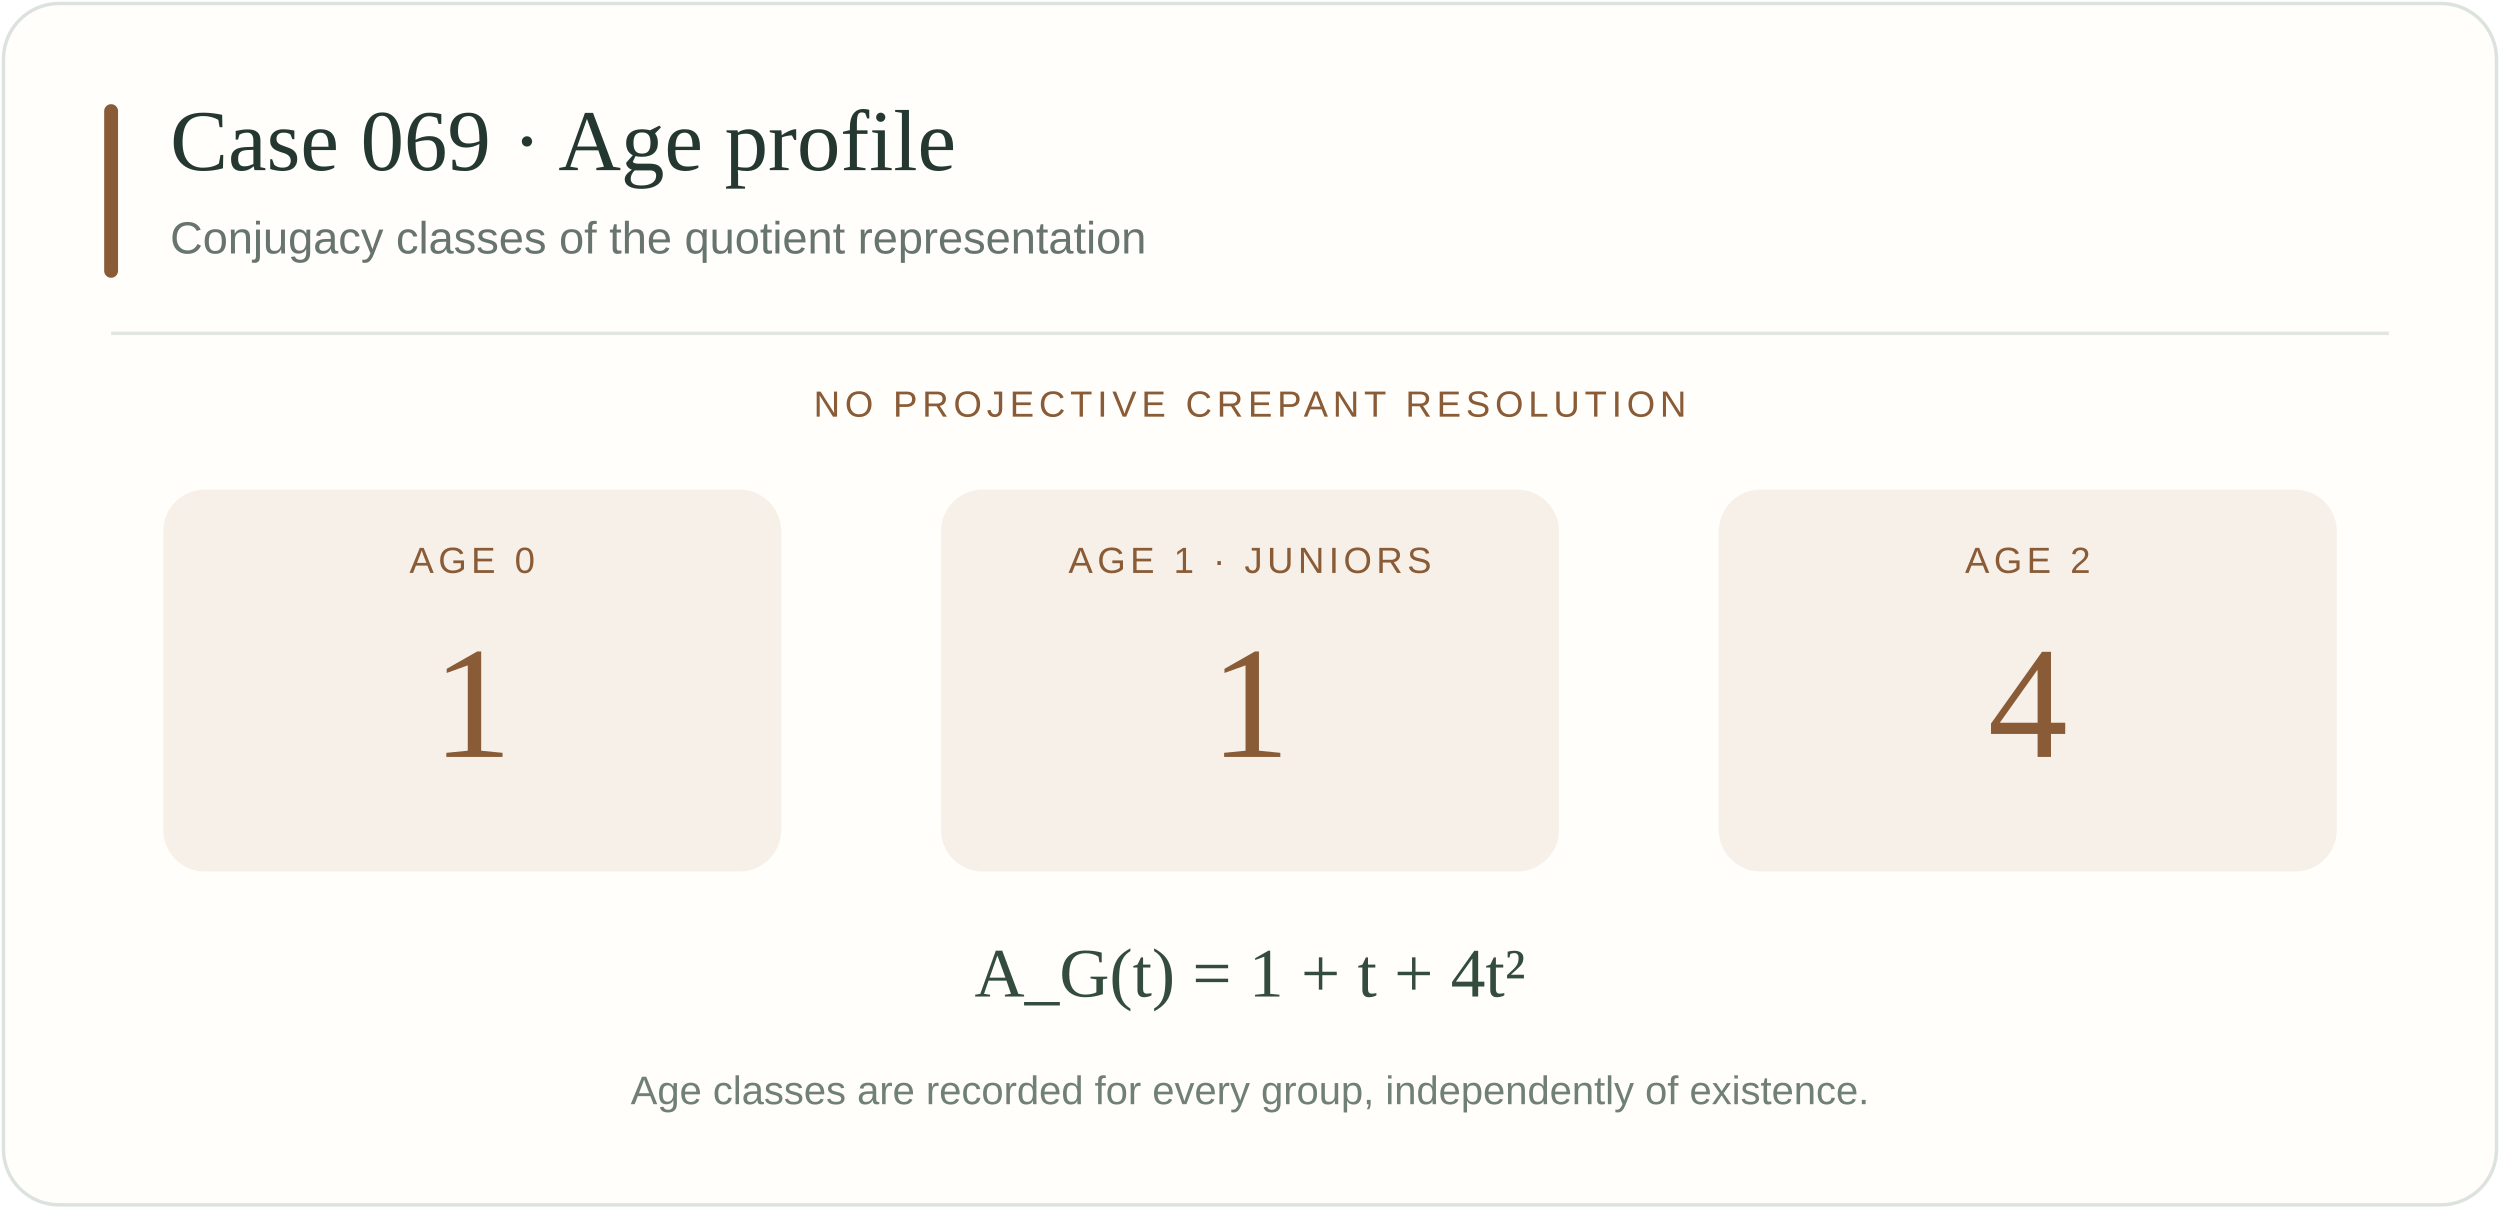
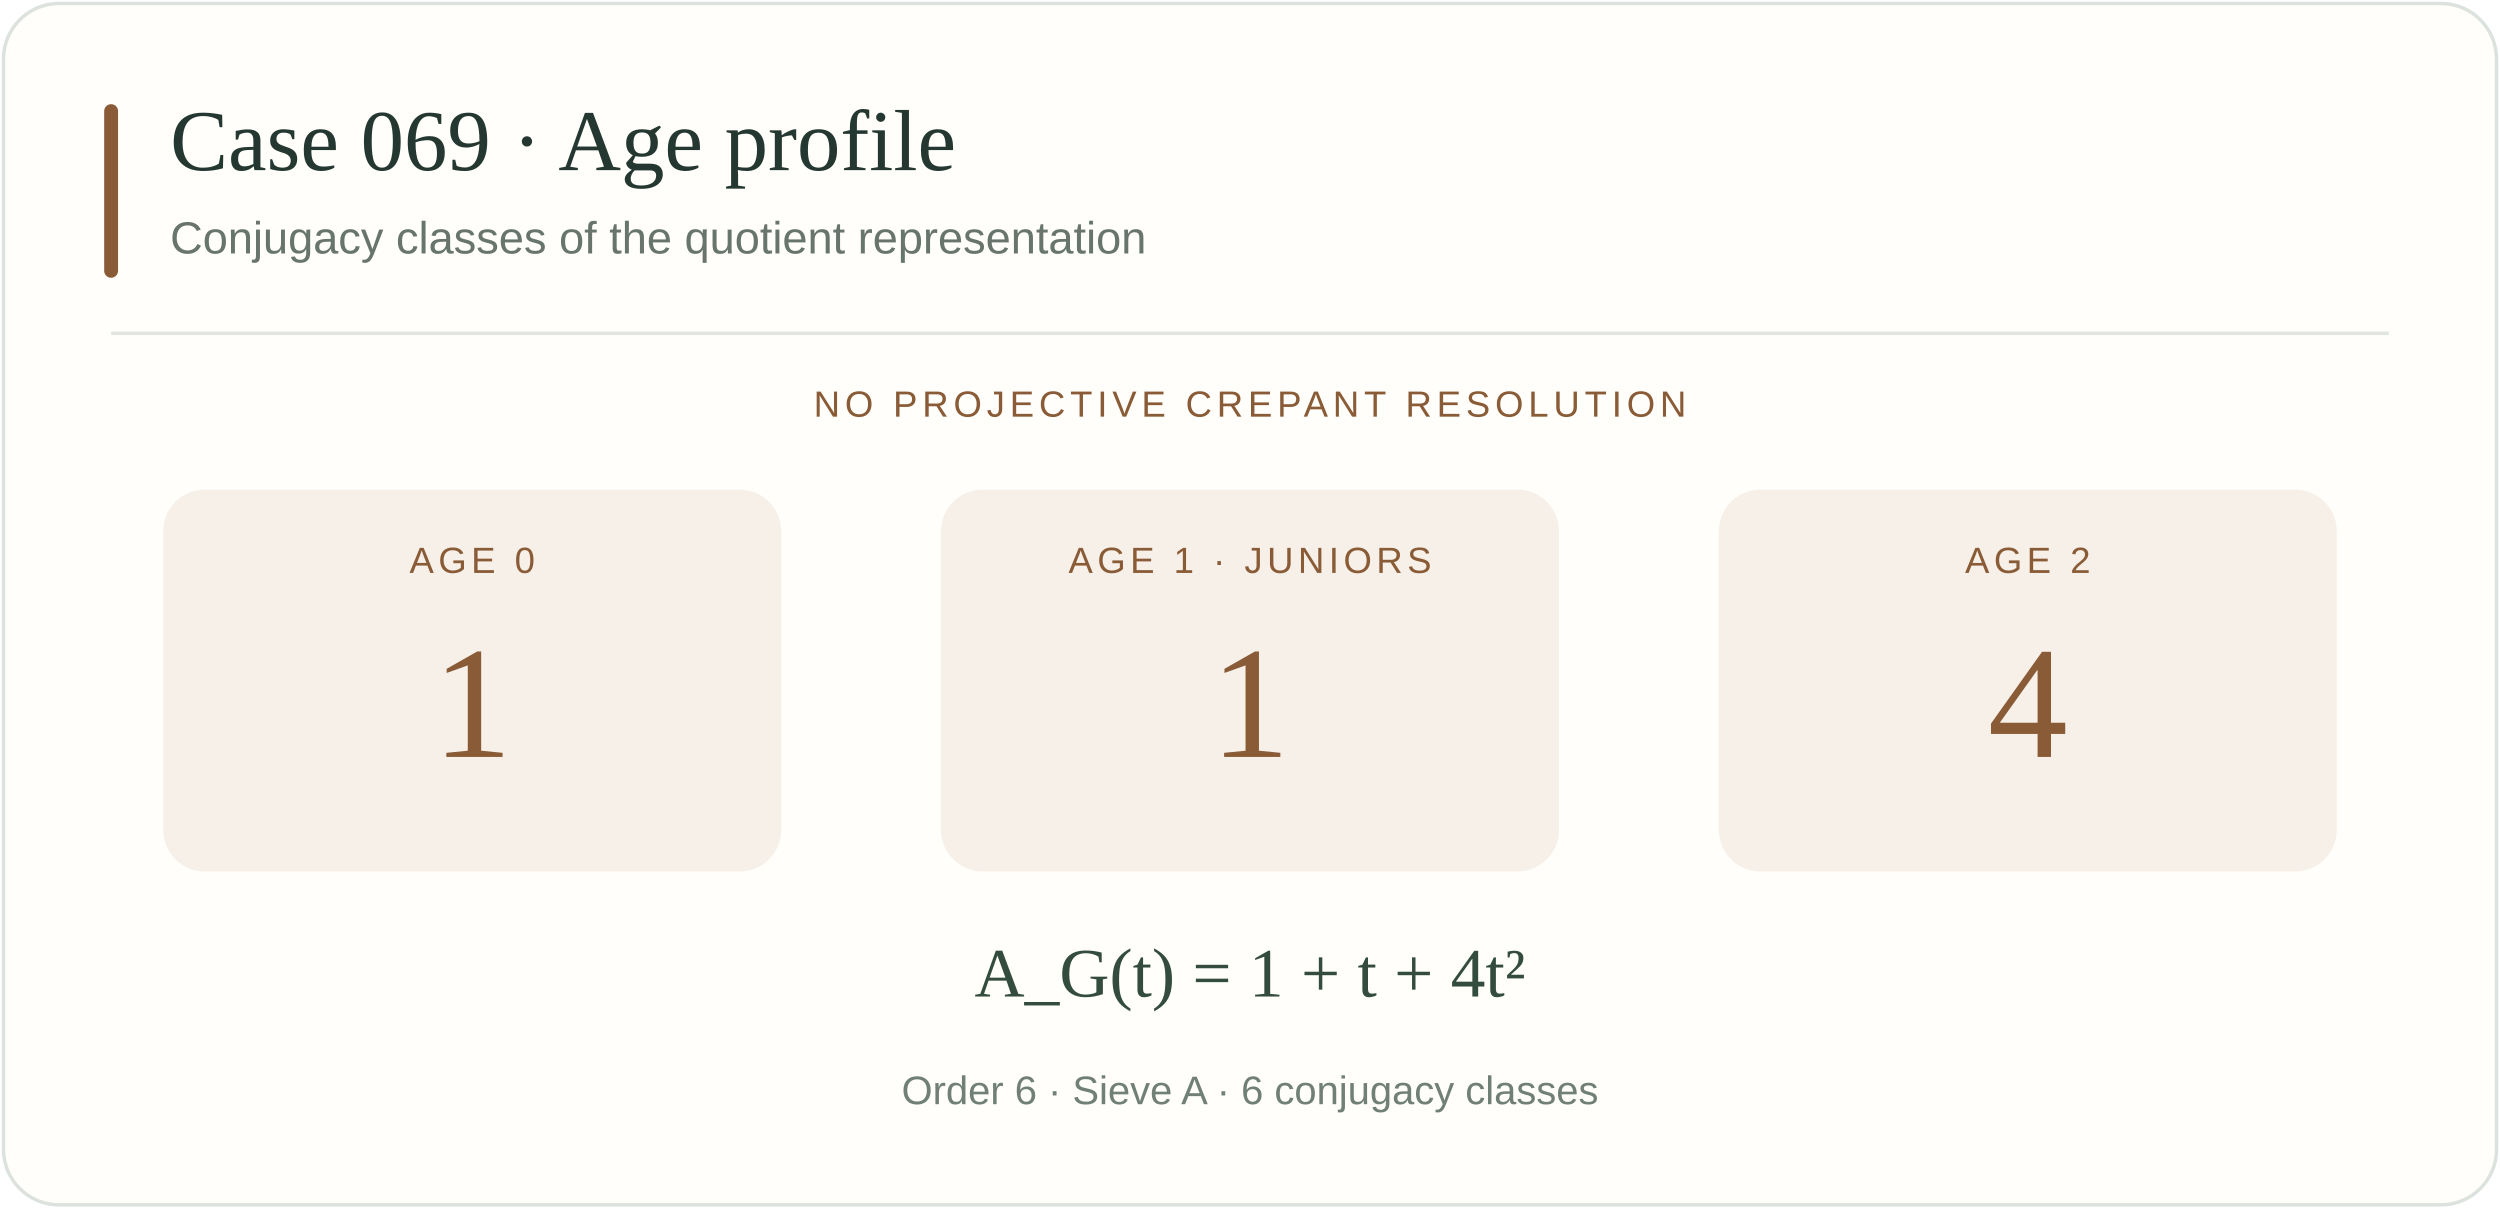
<svg xmlns="http://www.w3.org/2000/svg" width="720" height="348" viewBox="0 0 720 348" role="img" aria-labelledby="title desc" data-case="69" data-decision="NO">
  <rect x="1" y="1" width="718" height="346" rx="16" fill="#fffefa" stroke="#dce2dd" />
  <rect x="30" y="30" width="4" height="50" rx="2" fill="#895b36" />
  <text x="49" y="49" fill="#243831" font-family="Georgia,Times New Roman,serif" font-size="25">Case 069 · Age profile</text>
  <text x="49" y="73" fill="#68746e" font-family="Arial,sans-serif" font-size="13">Conjugacy classes of the quotient representation</text>
  <line x1="32" y1="96" x2="688" y2="96" stroke="#e2e6e1" />
  <text x="360" y="120" text-anchor="middle" fill="#895b36" font-family="Arial,sans-serif" font-size="10.5" letter-spacing="1.4">NO PROJECTIVE CREPANT RESOLUTION</text>
  <rect x="47" y="141" width="178" height="110" rx="12" fill="#f7f0e8" />
  <text x="136" y="165" text-anchor="middle" fill="#895b36" font-family="Arial,sans-serif" font-size="10.5" letter-spacing="1.3">AGE 0</text>
  <text data-age="0" x="136" y="218" text-anchor="middle" fill="#895b36" font-family="Georgia,Times New Roman,serif" font-size="46">1</text>
  <rect x="271" y="141" width="178" height="110" rx="12" fill="#f7f0e8" />
  <text x="360" y="165" text-anchor="middle" fill="#895b36" font-family="Arial,sans-serif" font-size="10.5" letter-spacing="1.3">AGE 1 · JUNIORS</text>
  <text data-age="1" x="360" y="218" text-anchor="middle" fill="#895b36" font-family="Georgia,Times New Roman,serif" font-size="46">1</text>
  <rect x="495" y="141" width="178" height="110" rx="12" fill="#f7f0e8" />
  <text x="584" y="165" text-anchor="middle" fill="#895b36" font-family="Arial,sans-serif" font-size="10.5" letter-spacing="1.3">AGE 2</text>
  <text data-age="2" x="584" y="218" text-anchor="middle" fill="#895b36" font-family="Georgia,Times New Roman,serif" font-size="46">4</text>
  <text x="360" y="287" text-anchor="middle" fill="#344c3e" font-family="Georgia,Times New Roman,serif" font-size="20">A_G(t) = 1 + t + 4t²</text>
-   <text x="360" y="318" text-anchor="middle" fill="#718076" font-family="Arial,sans-serif" font-size="11.5">Age classes are recorded for every group, independently of existence.</text>
+   <text x="360" y="318" text-anchor="middle" fill="#718076" font-family="Arial,sans-serif" font-size="11.5">Order 6 · Sieve A · 6 conjugacy classes</text>
</svg>
